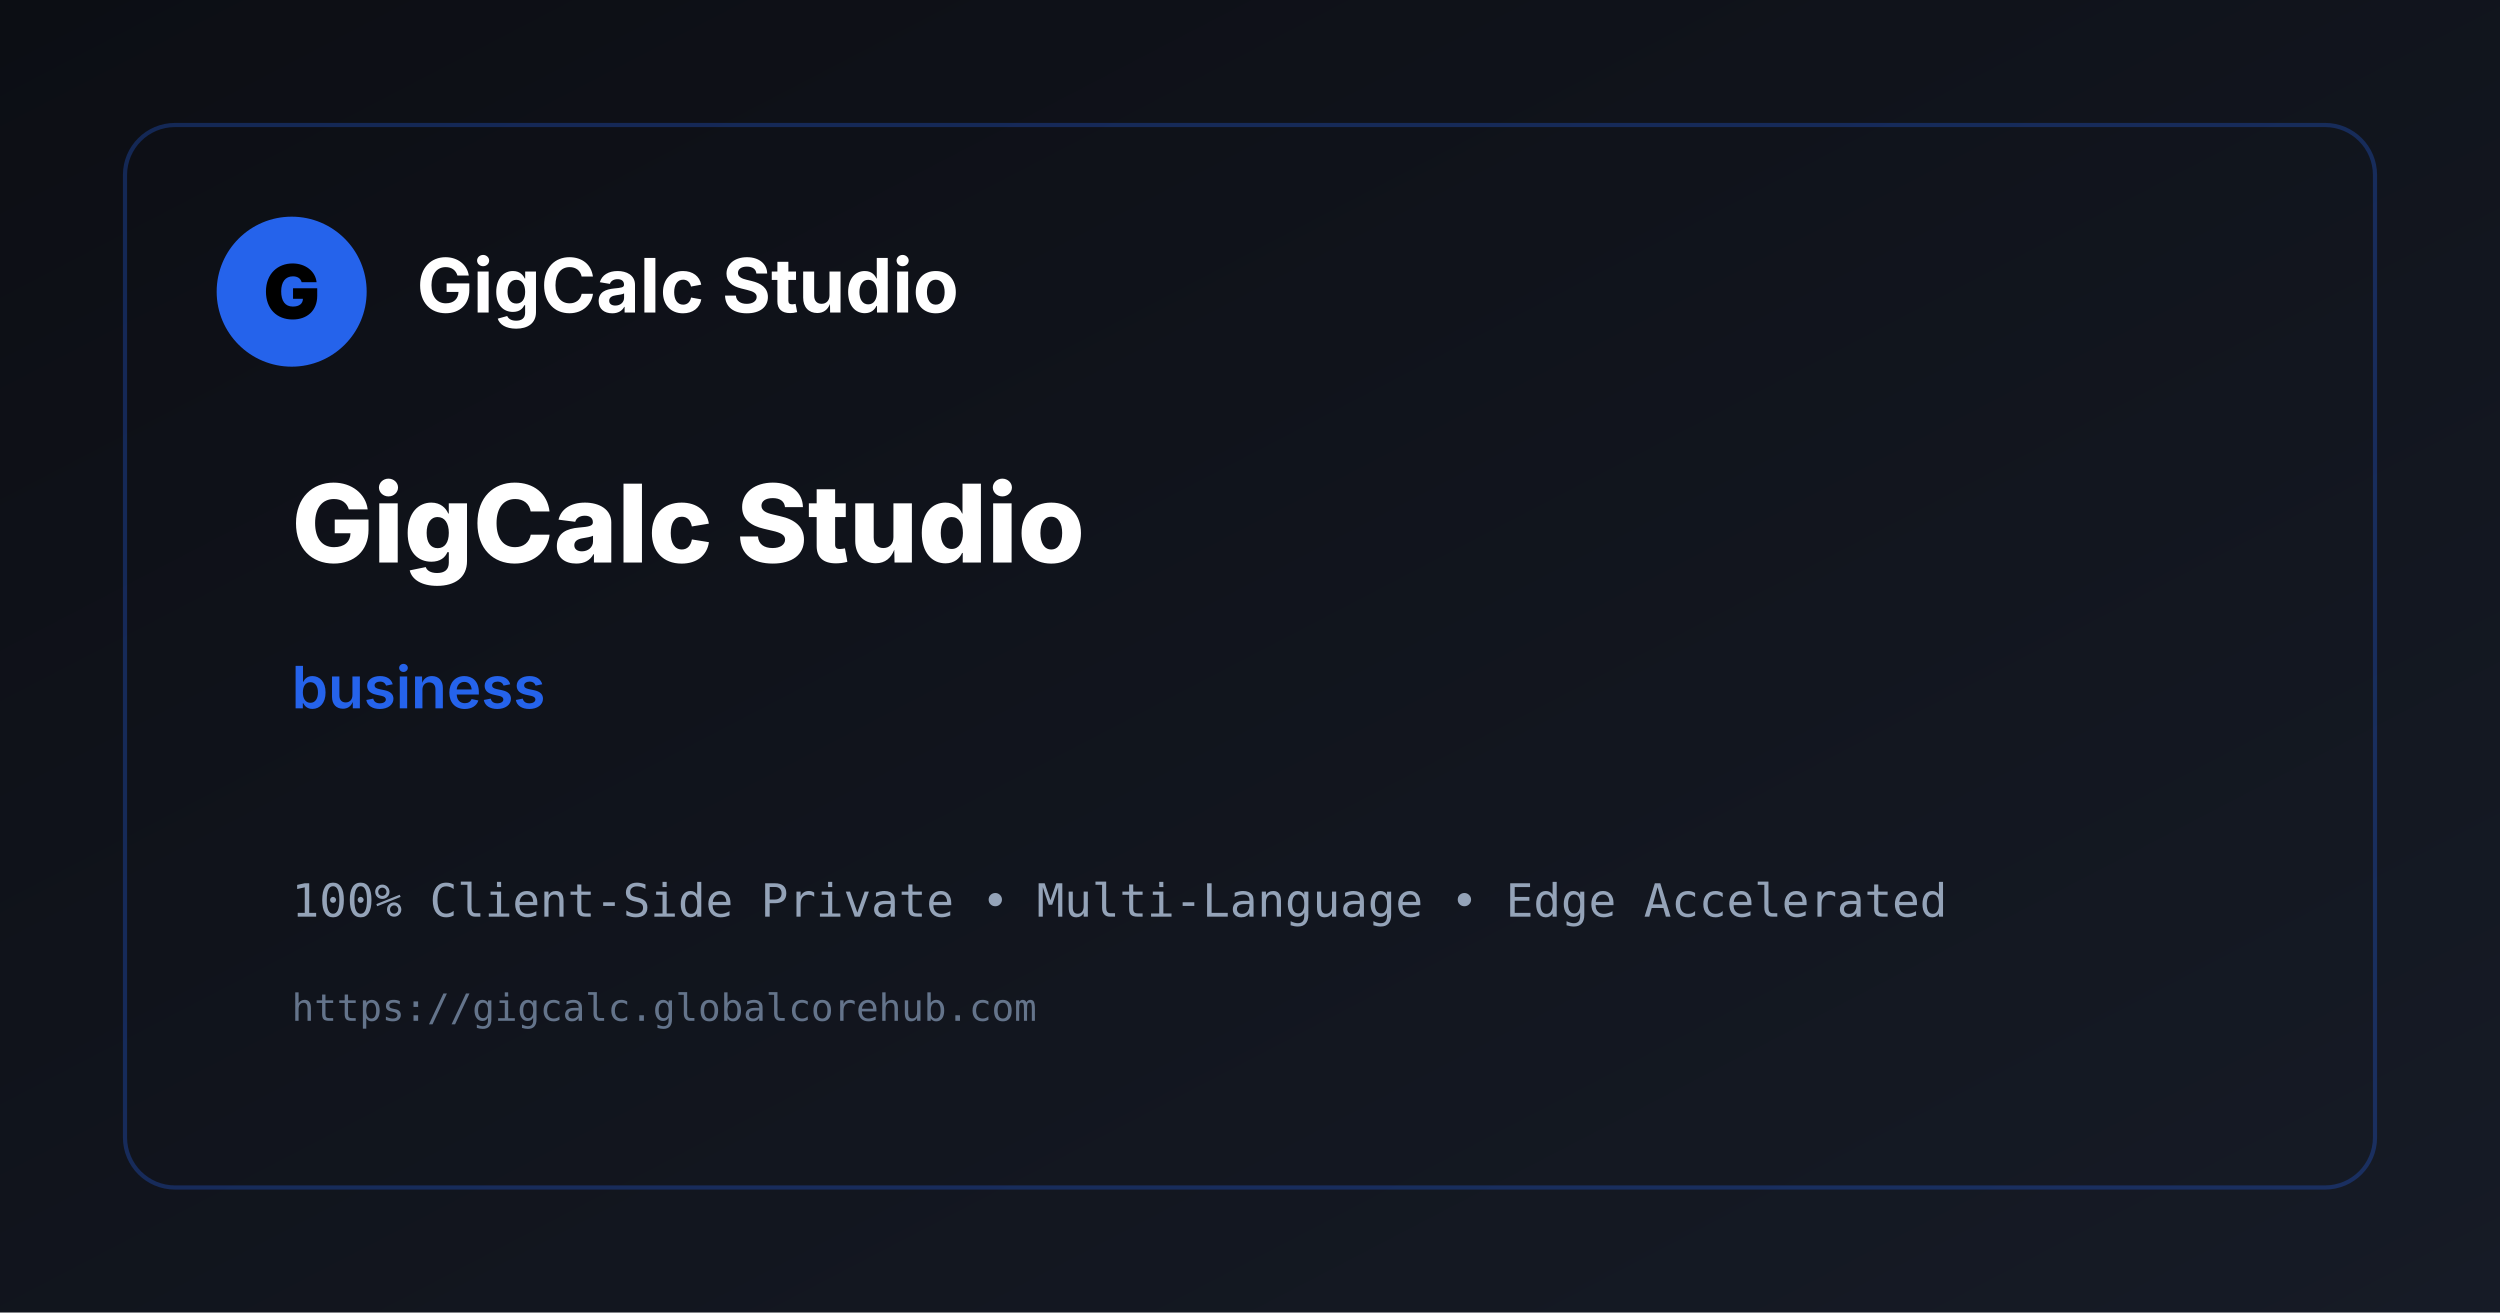
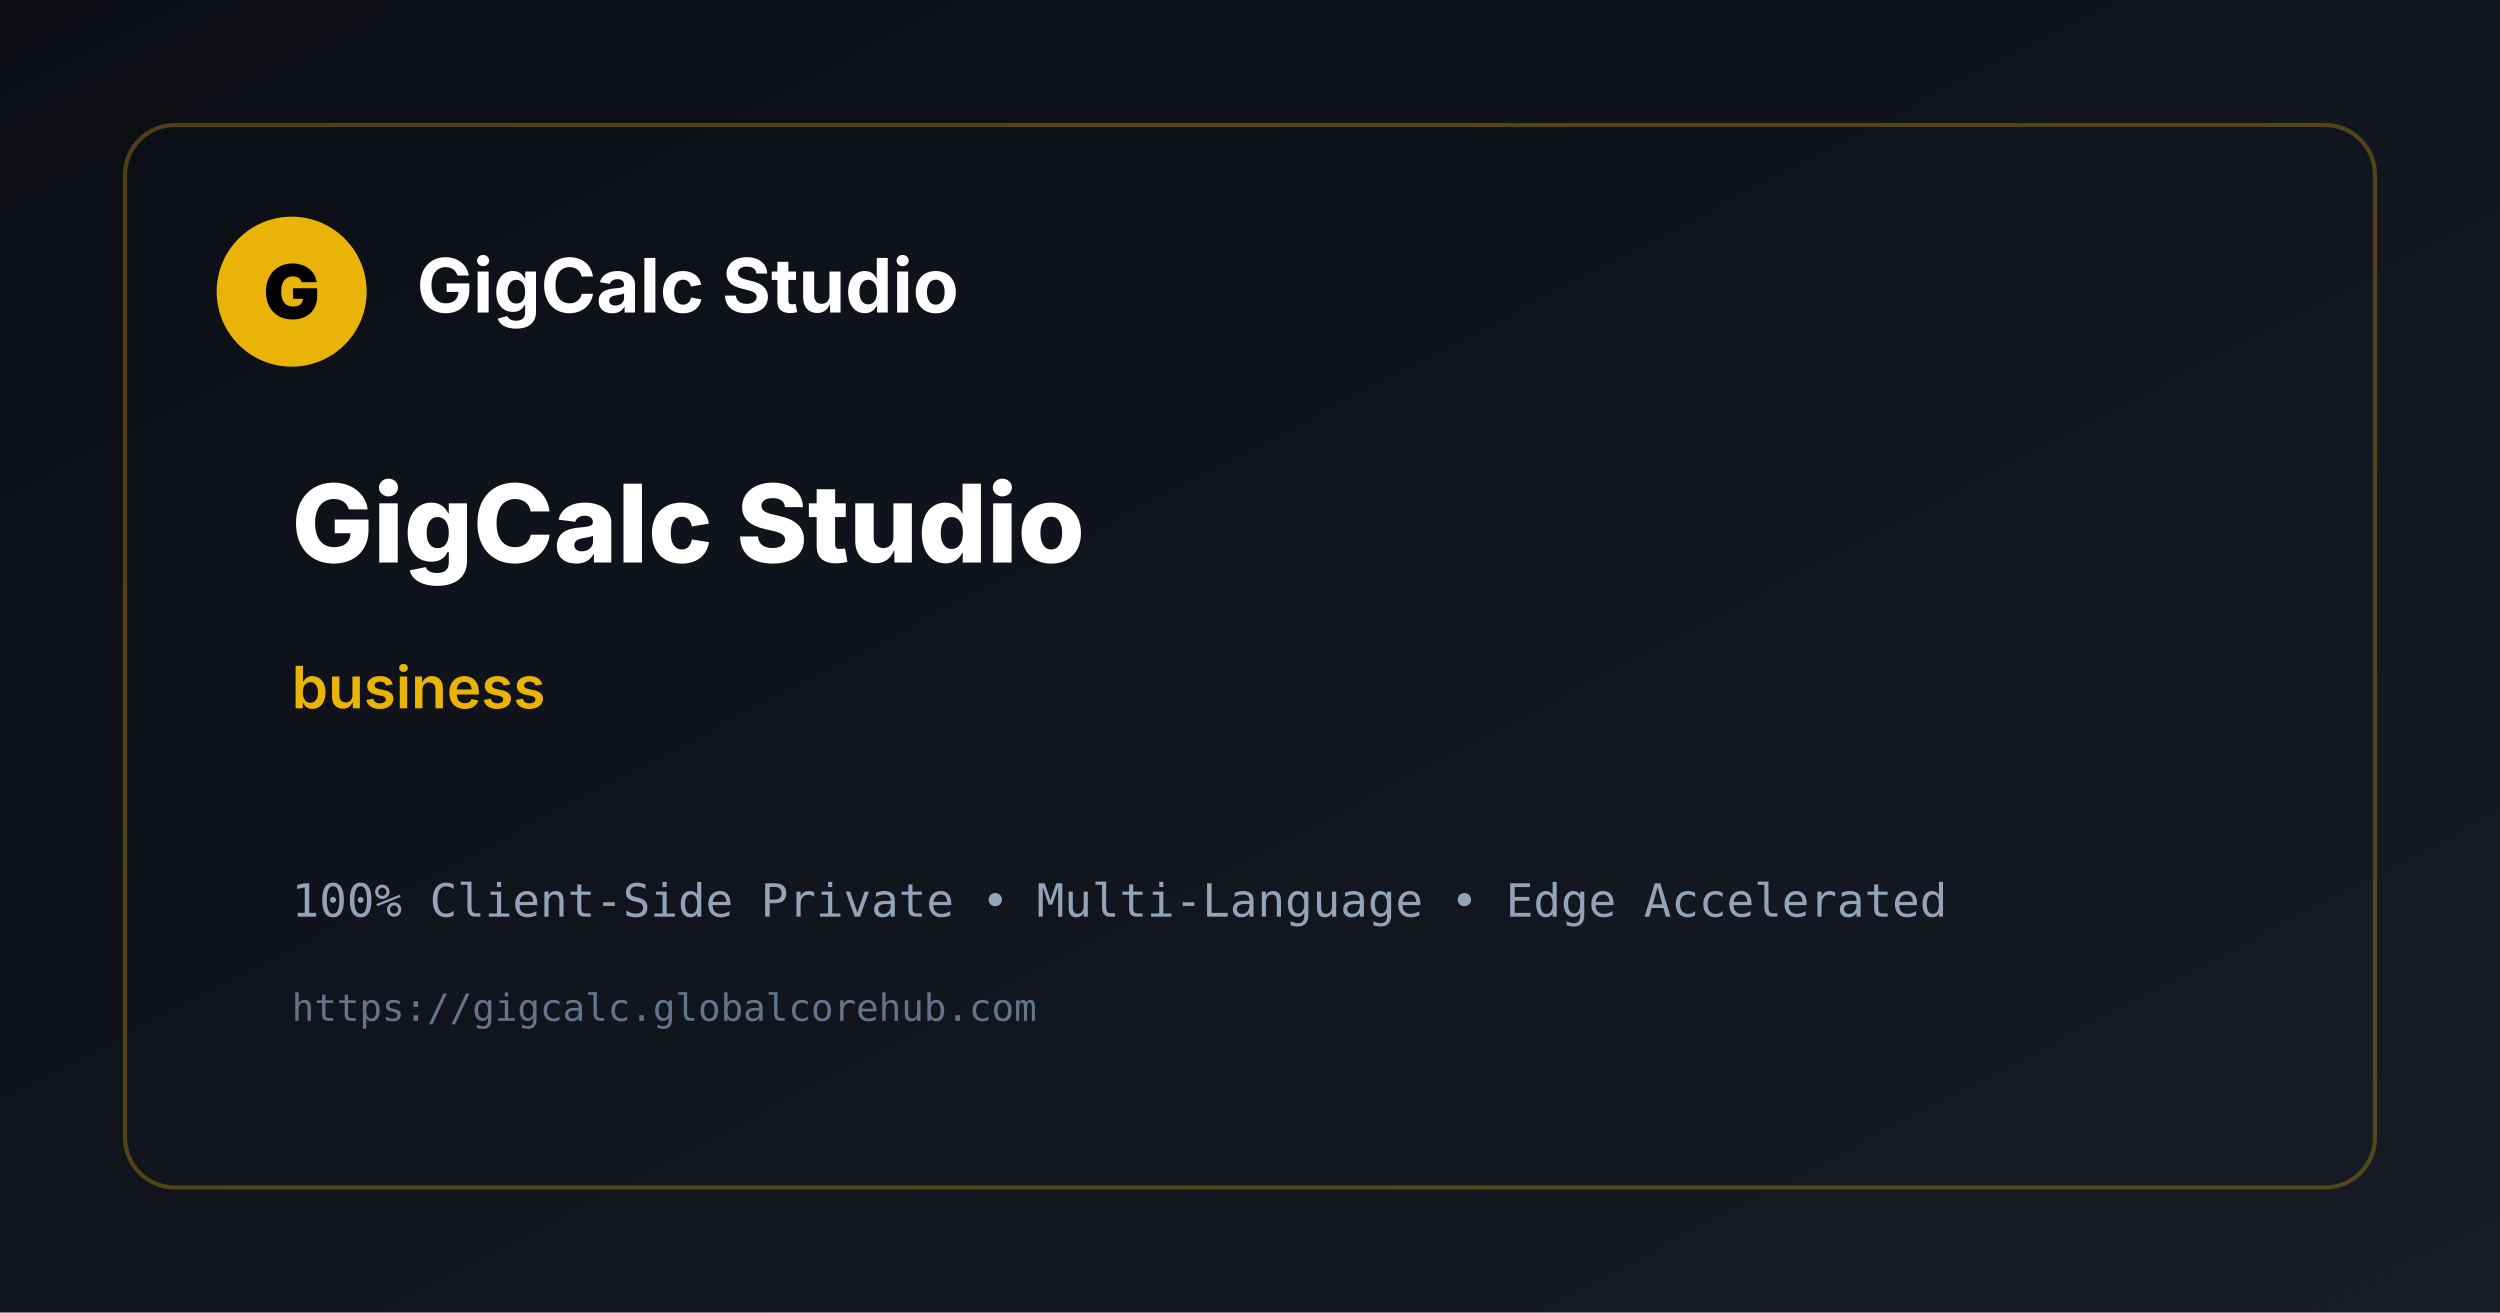
<svg xmlns="http://www.w3.org/2000/svg" width="1200" height="630" viewBox="0 0 1200 630">
  <defs>
    <linearGradient id="bg" x1="0%" y1="0%" x2="100%" y2="100%">
      <stop offset="0%" stop-color="#0c0e14" />
      <stop offset="100%" stop-color="#161b26" />
    </linearGradient>
  </defs>
  <rect width="100%" height="100%" fill="url(#bg)" />
-   <rect x="60" y="60" width="1080" height="510" rx="24" fill="none" stroke="#2563eb" stroke-opacity="0.3" stroke-width="2" />
-   <circle cx="140" cy="140" r="36" fill="#2563eb" />
+   <rect x="60" y="60" width="1080" height="510" rx="24" fill="none" stroke="#eab308" stroke-opacity="0.3" stroke-width="2" />
+   <circle cx="140" cy="140" r="36" fill="#eab308" />
  <text x="140" y="153" font-family="system-ui, -apple-system, sans-serif" font-size="36" font-weight="900" fill="#000000" text-anchor="middle">G</text>
  <text x="200" y="150" font-family="system-ui, -apple-system, sans-serif" font-size="36" font-weight="bold" fill="#ffffff">GigCalc Studio</text>
  <text x="140" y="270" font-family="system-ui, -apple-system, sans-serif" font-size="52" font-weight="800" fill="#ffffff">GigCalc Studio</text>
-   <text x="140" y="340" font-family="system-ui, -apple-system, sans-serif" font-size="28" font-weight="600" fill="#2563eb">business</text>
+   <text x="140" y="340" font-family="system-ui, -apple-system, sans-serif" font-size="28" font-weight="600" fill="#eab308">business</text>
  <text x="140" y="440" font-family="monospace" font-size="22" fill="#94a3b8">100% Client-Side Private • Multi-Language • Edge Accelerated</text>
  <text x="140" y="490" font-family="monospace" font-size="18" fill="#64748b">https://gigcalc.globalcorehub.com</text>
</svg>
